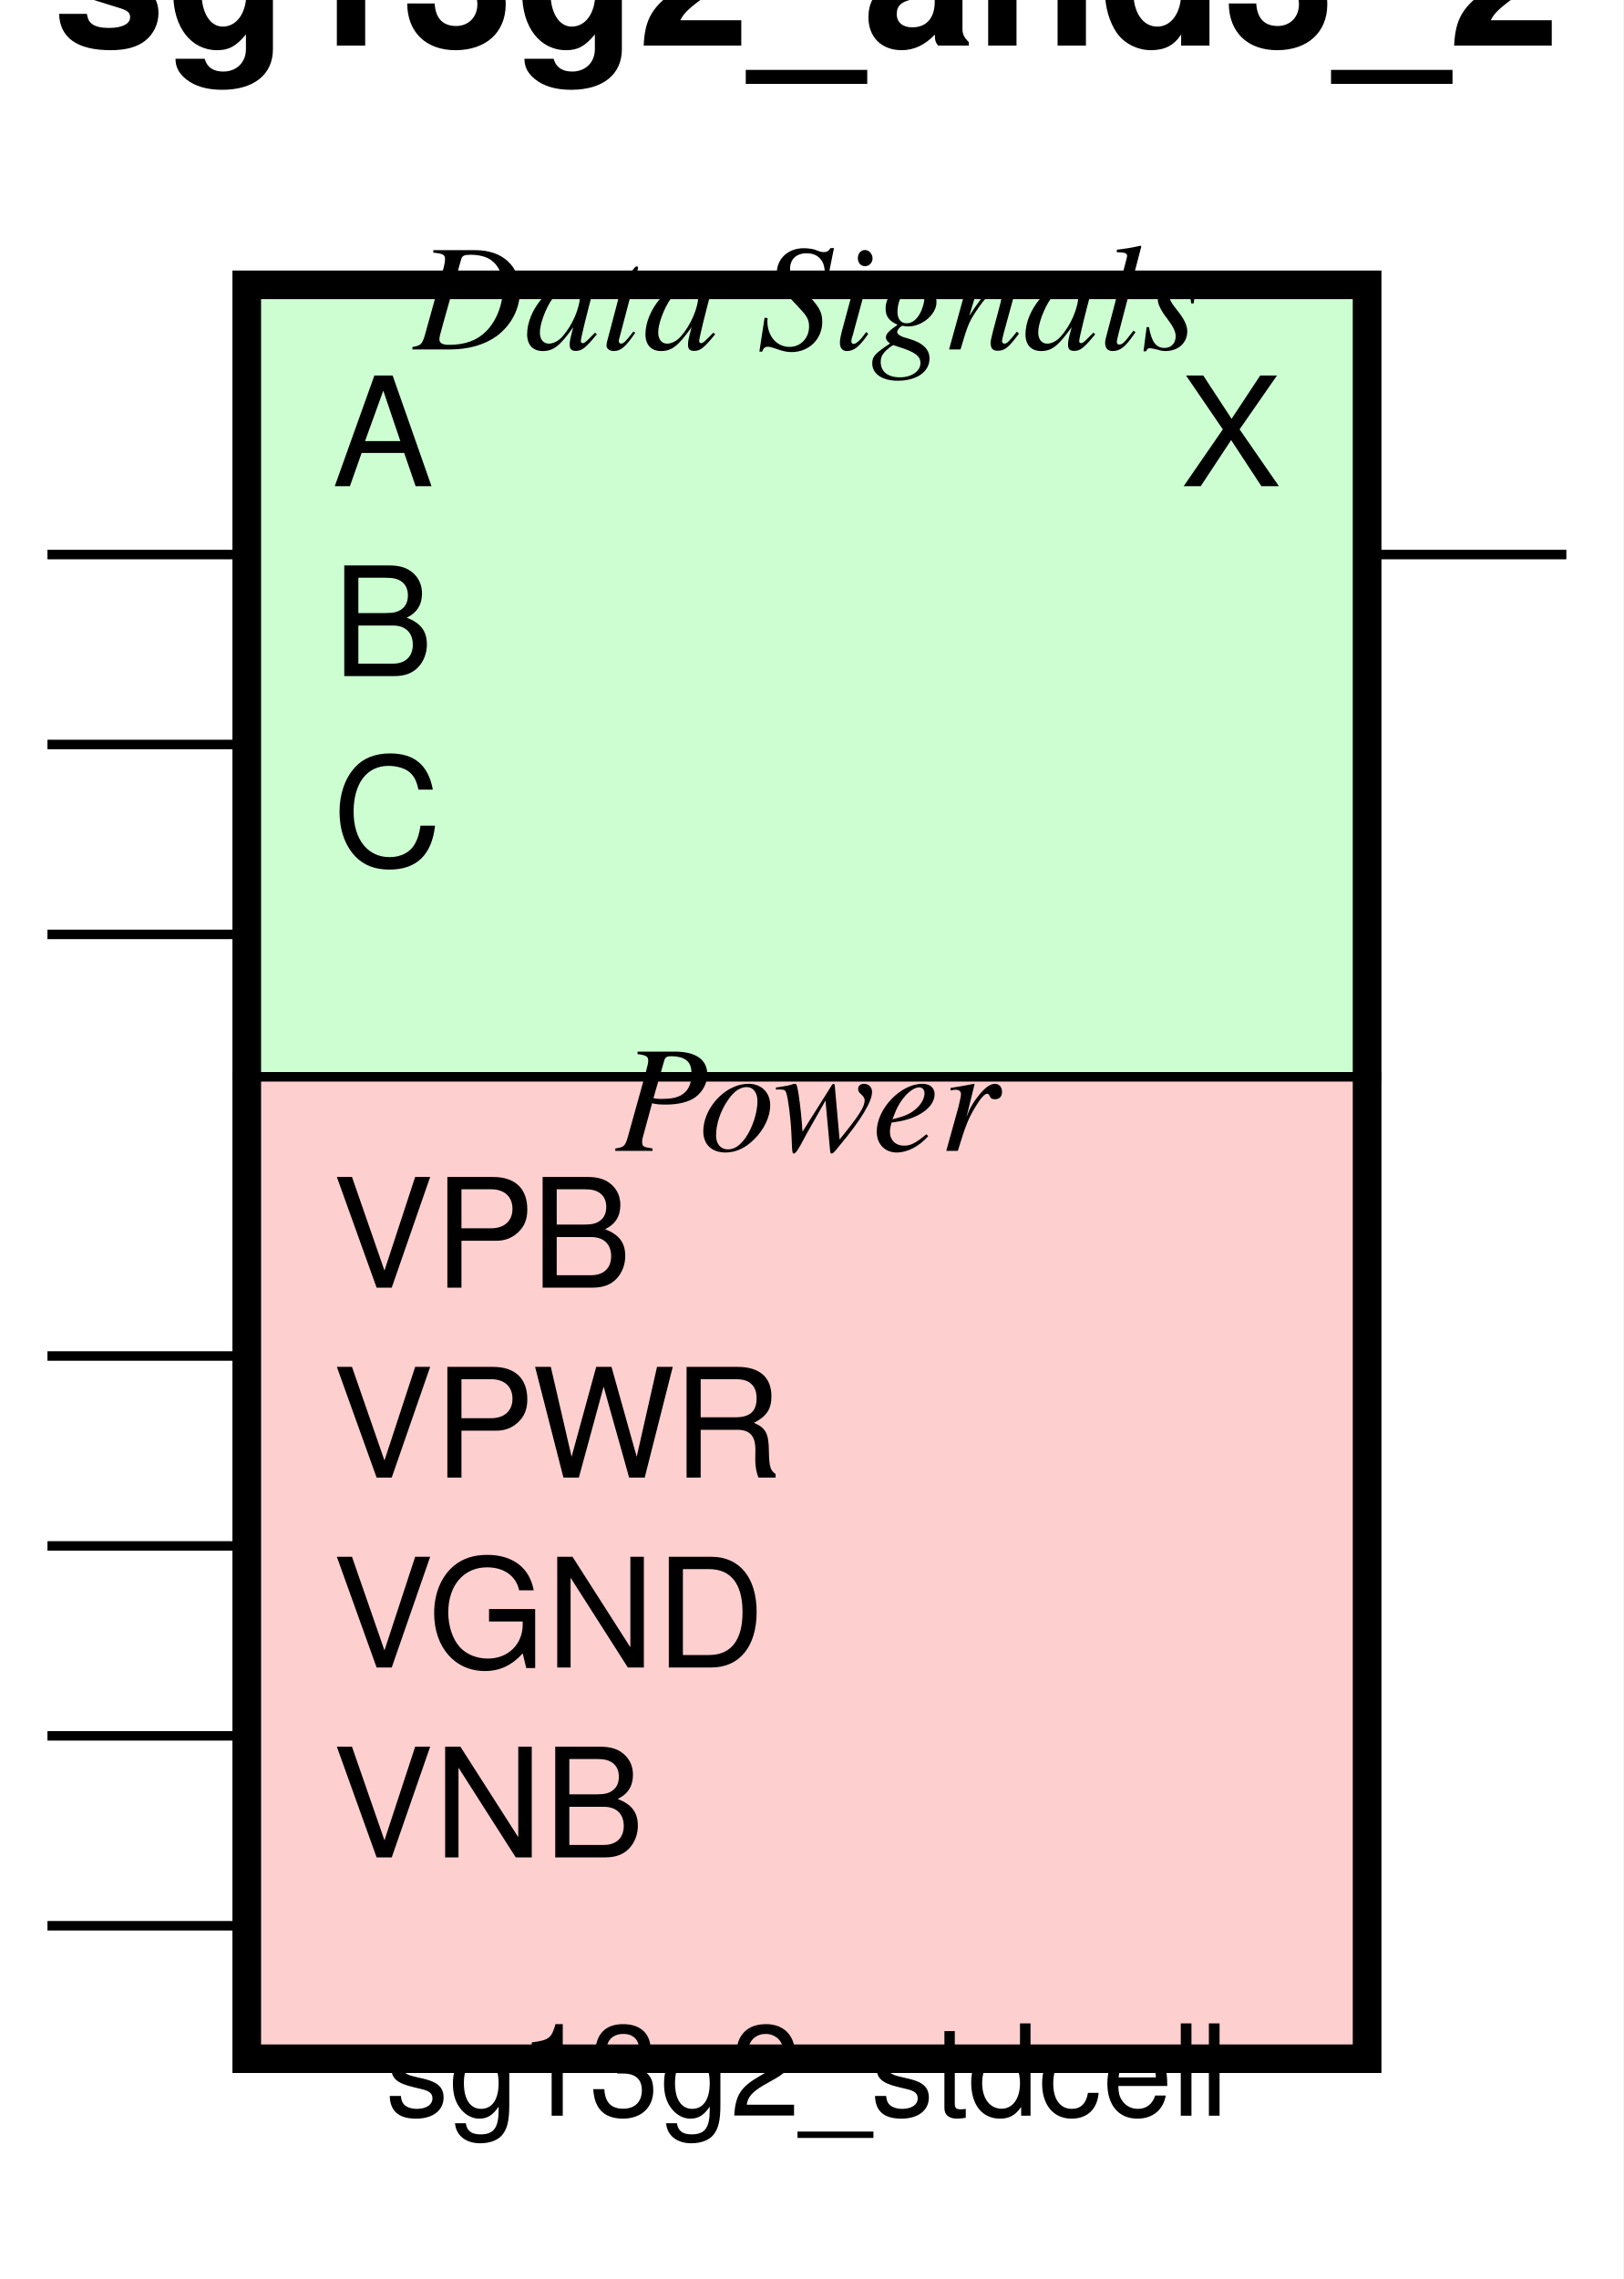
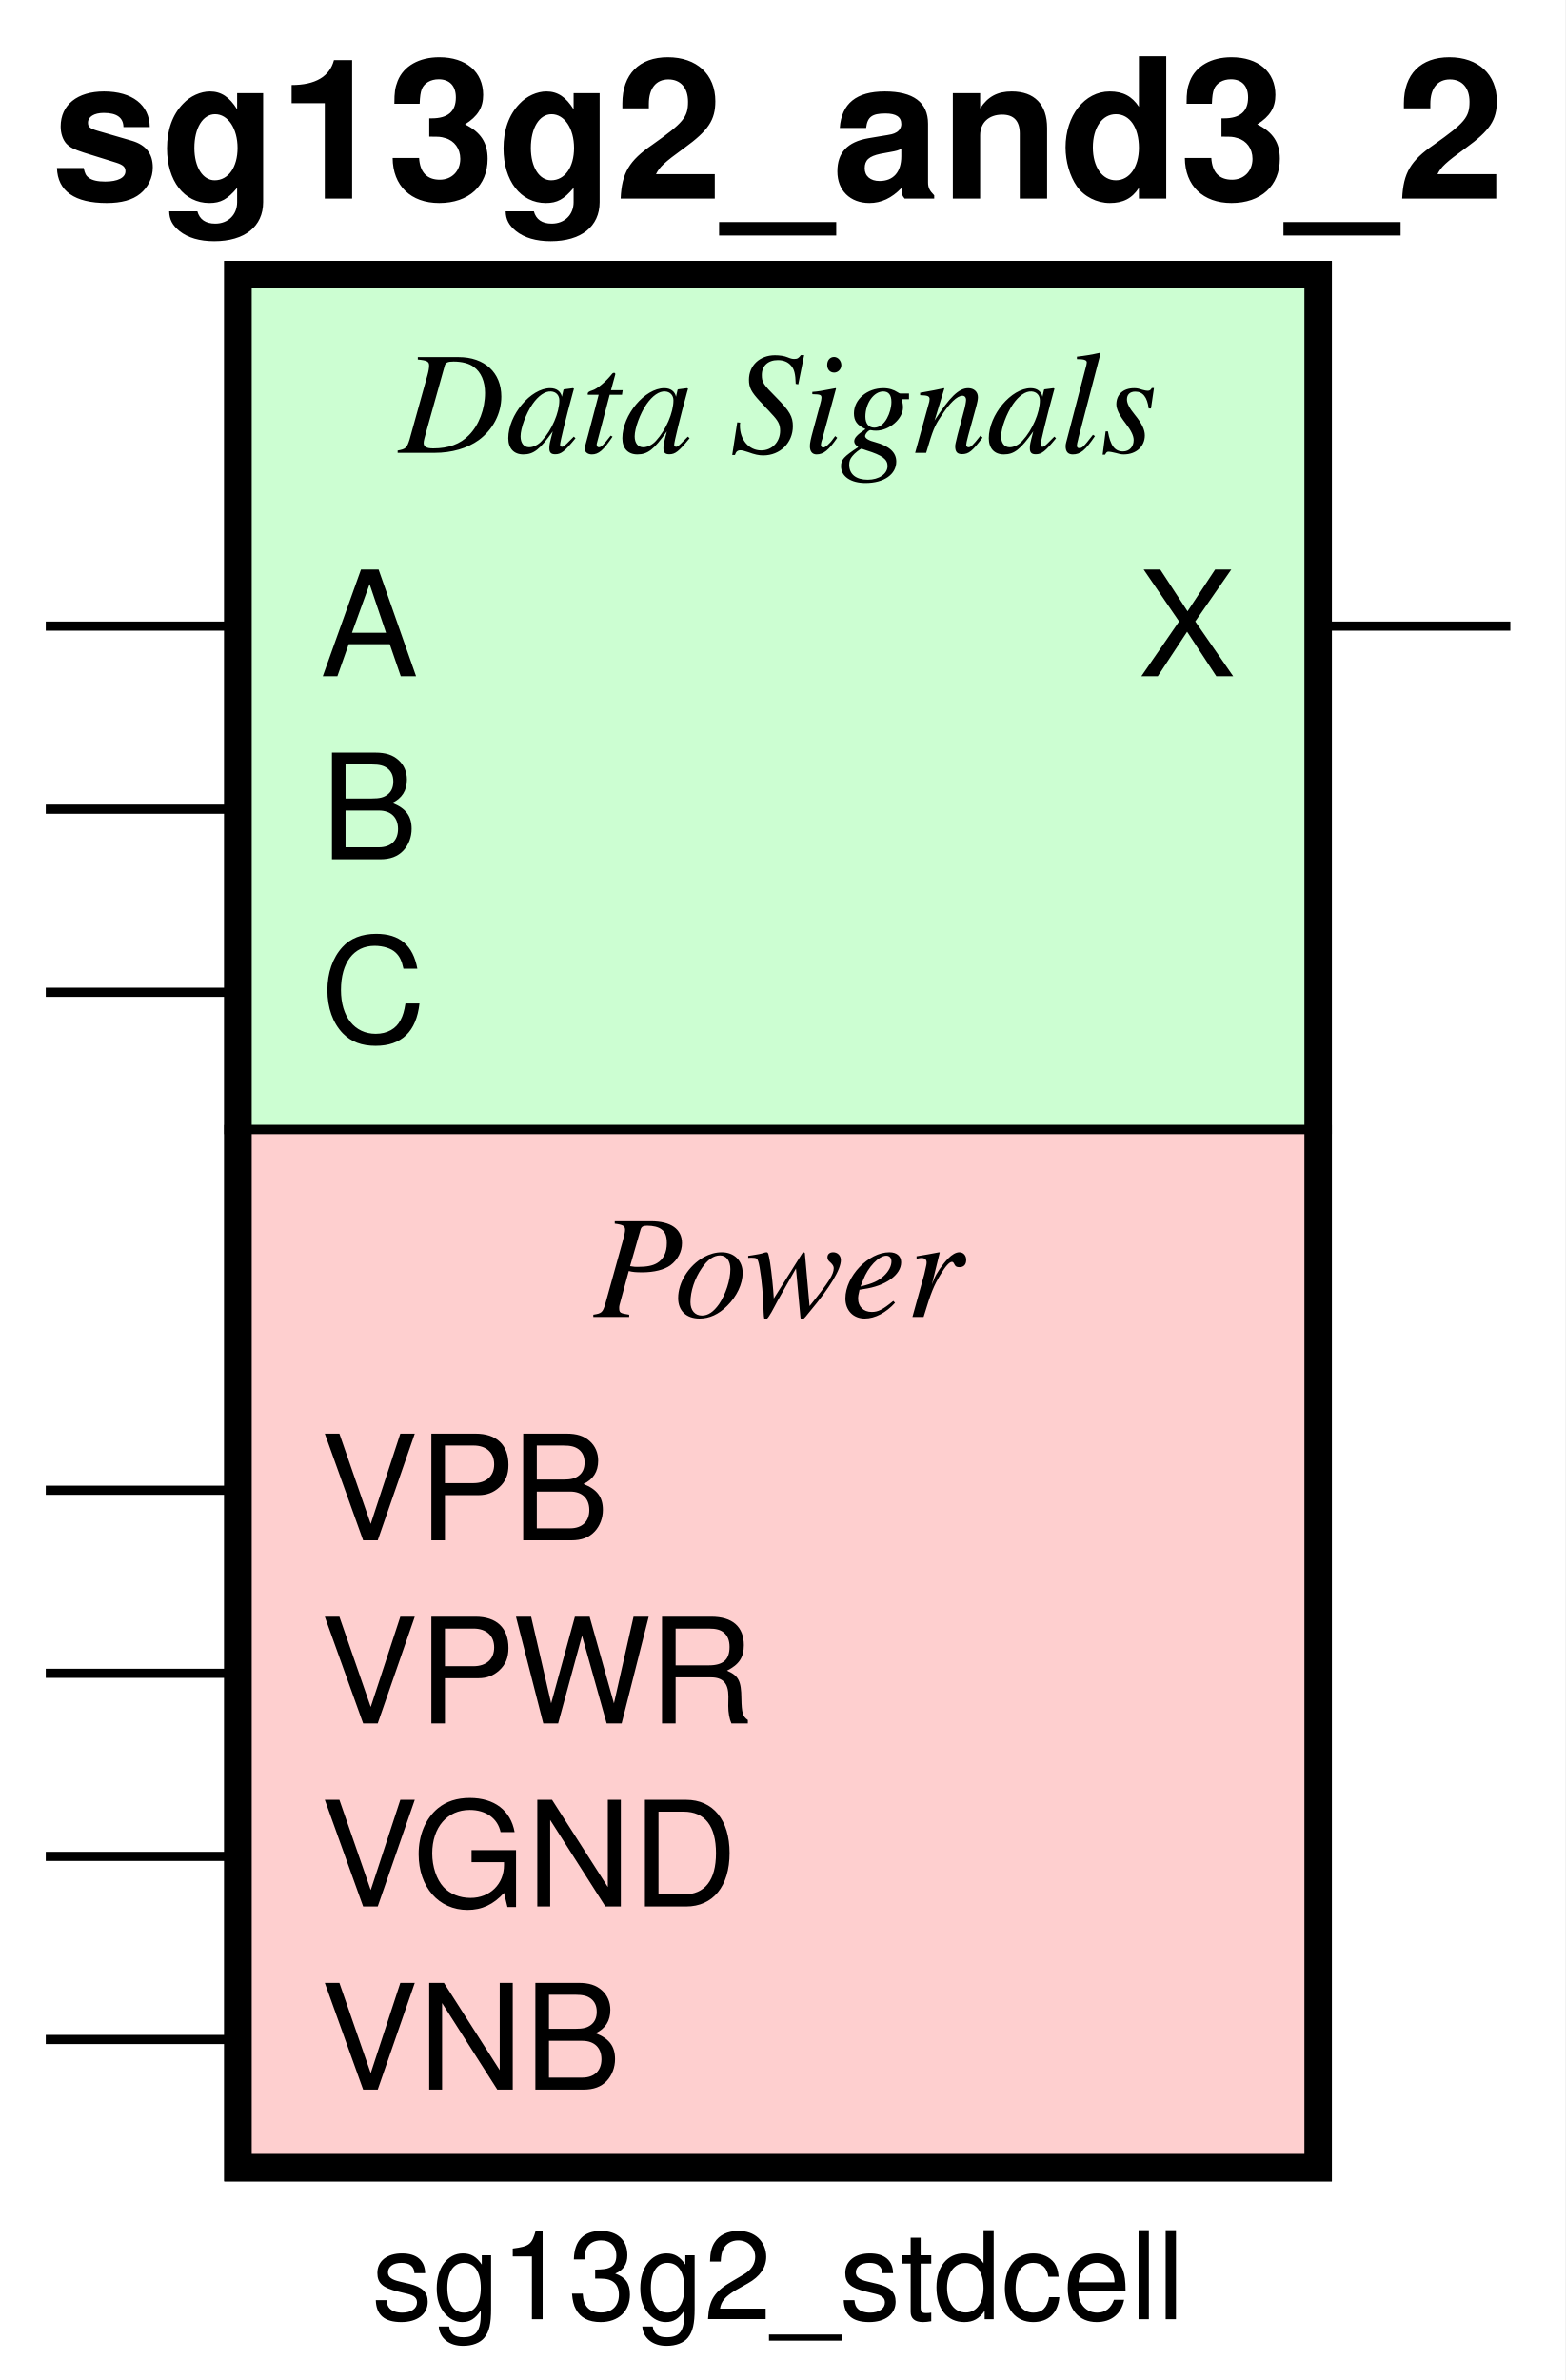
- <svg xmlns="http://www.w3.org/2000/svg" xml:space="preserve" width="171" height="240" viewBox="-25 -44 171.0 240.0" version="1.1">
+ <svg xmlns="http://www.w3.org/2000/svg" xml:space="preserve" width="171" height="260" viewBox="-25 -44 171.0 260.0" version="1.1">
  <style type="text/css">

.fnt1 {fill:#000000;
    font-family:Times; font-size:12pt; font-weight:normal; font-style:italic;}
.fnt2 {fill:#000000;
    font-family:Helvetica; font-size:12pt; font-weight:normal; font-style:normal;}
.fnt3 {fill:#000000;
    font-family:Helvetica; font-size:16pt; font-weight:bold; font-style:normal;}
.fnt4 {fill:#000000;
    font-family:Helvetica; font-size:10pt; font-weight:normal; font-style:normal;}
.label {fill:#000;
  text-anchor:middle;
  font-size:16pt; font-weight:bold; font-family:Sans;}
.link {fill: #0D47A1;}
.link:hover {fill: #0D47A1; text-decoration:underline;}
.link:visited {fill: #4A148C;}

</style>
  <defs>

</defs>
  <rect x="-25" y="-44" width="100%" height="100%" fill="white" />
  <g transform="translate(0,0)">
-     <rect x="0" y="-15.0" width="120.0" height="84.4" stroke="#000000" fill="#CCFED2" stroke-width="1" />
-     <text class="fnt1" x="60.0" y="0" text-anchor="middle" dy="-7.2">Data Signals</text>
-     <g transform="translate(0,14.4)">
+     <rect x="0" y="-15.0" width="120.0" height="94.4" stroke="#000000" fill="#CCFED2" stroke-width="1" />
+     <text class="fnt1" x="60.0" y="0" text-anchor="middle" dy="5.472">Data Signals</text>
+     <g transform="translate(0,24.4)">
      <line x1="-20" y1="0" x2="0" y2="0" stroke="#000000" fill="none" stroke-width="1" />
-       <text class="fnt2" x="10" y="0" text-anchor="normal" dy="-7.2">A</text>
+       <text class="fnt2" x="10" y="0" text-anchor="normal" dy="5.472">A</text>
    </g>
-     <g transform="translate(0,34.4)">
+     <g transform="translate(0,44.4)">
      <line x1="-20" y1="0" x2="0" y2="0" stroke="#000000" fill="none" stroke-width="1" />
-       <text class="fnt2" x="10" y="0" text-anchor="normal" dy="-7.2">B</text>
+       <text class="fnt2" x="10" y="0" text-anchor="normal" dy="5.472">B</text>
    </g>
-     <g transform="translate(0,54.4)">
+     <g transform="translate(0,64.4)">
      <line x1="-20" y1="0" x2="0" y2="0" stroke="#000000" fill="none" stroke-width="1" />
-       <text class="fnt2" x="10" y="0" text-anchor="normal" dy="-7.2">C</text>
+       <text class="fnt2" x="10" y="0" text-anchor="normal" dy="5.472">C</text>
    </g>
-     <g transform="translate(120.0,14.4)">
+     <g transform="translate(120.0,24.4)">
      <line x1="20" y1="0" x2="0" y2="0" stroke="#000000" fill="none" stroke-width="1" />
-       <text class="fnt2" x="-10" y="0" text-anchor="end" dy="-7.2">X</text>
+       <text class="fnt2" x="-10" y="0" text-anchor="end" dy="5.472">X</text>
    </g>
  </g>
-   <g transform="translate(0,84.4)">
-     <rect x="0" y="-15.0" width="120.0" height="104.4" stroke="#000000" fill="#FECFCF" stroke-width="1" />
-     <text class="fnt1" x="60.0" y="0" text-anchor="middle" dy="-7.2">Power</text>
-     <g transform="translate(0,14.4)">
+   <g transform="translate(0,94.4)">
+     <rect x="0" y="-15.0" width="120.0" height="114.4" stroke="#000000" fill="#FECFCF" stroke-width="1" />
+     <text class="fnt1" x="60.0" y="0" text-anchor="middle" dy="5.472">Power</text>
+     <g transform="translate(0,24.4)">
      <line x1="-20" y1="0" x2="0" y2="0" stroke="#000000" fill="none" stroke-width="1" />
-       <text class="fnt2" x="10" y="0" text-anchor="normal" dy="-7.2">VPB</text>
+       <text class="fnt2" x="10" y="0" text-anchor="normal" dy="5.472">VPB</text>
    </g>
-     <g transform="translate(0,34.4)">
+     <g transform="translate(0,44.4)">
      <line x1="-20" y1="0" x2="0" y2="0" stroke="#000000" fill="none" stroke-width="1" />
-       <text class="fnt2" x="10" y="0" text-anchor="normal" dy="-7.2">VPWR</text>
+       <text class="fnt2" x="10" y="0" text-anchor="normal" dy="5.472">VPWR</text>
    </g>
-     <g transform="translate(0,54.4)">
+     <g transform="translate(0,64.4)">
      <line x1="-20" y1="0" x2="0" y2="0" stroke="#000000" fill="none" stroke-width="1" />
-       <text class="fnt2" x="10" y="0" text-anchor="normal" dy="-7.2">VGND</text>
+       <text class="fnt2" x="10" y="0" text-anchor="normal" dy="5.472">VGND</text>
    </g>
-     <g transform="translate(0,74.4)">
+     <g transform="translate(0,84.4)">
      <line x1="-20" y1="0" x2="0" y2="0" stroke="#000000" fill="none" stroke-width="1" />
-       <text class="fnt2" x="10" y="0" text-anchor="normal" dy="-7.2">VNB</text>
+       <text class="fnt2" x="10" y="0" text-anchor="normal" dy="5.472">VNB</text>
    </g>
  </g>
-   <rect x="1.0" y="-14.0" width="118.0" height="186.8" stroke="#000000" fill="none" stroke-width="3" />
-   <text class="fnt3" x="60.0" y="-24.0" text-anchor="middle" dy="-15.2">sg13g2_and3_2</text>
-   <text class="fnt4" x="60.0" y="182.8" text-anchor="middle" dy="-4.0">sg13g2_stdcell</text>
+   <rect x="1.0" y="-14.0" width="118.0" height="206.8" stroke="#000000" fill="none" stroke-width="3" />
+   <text class="fnt3" x="60.0" y="-24.0" text-anchor="middle" dy="1.696">sg13g2_and3_2</text>
+   <text class="fnt4" x="60.0" y="202.8" text-anchor="middle" dy="6.56">sg13g2_stdcell</text>
</svg>
